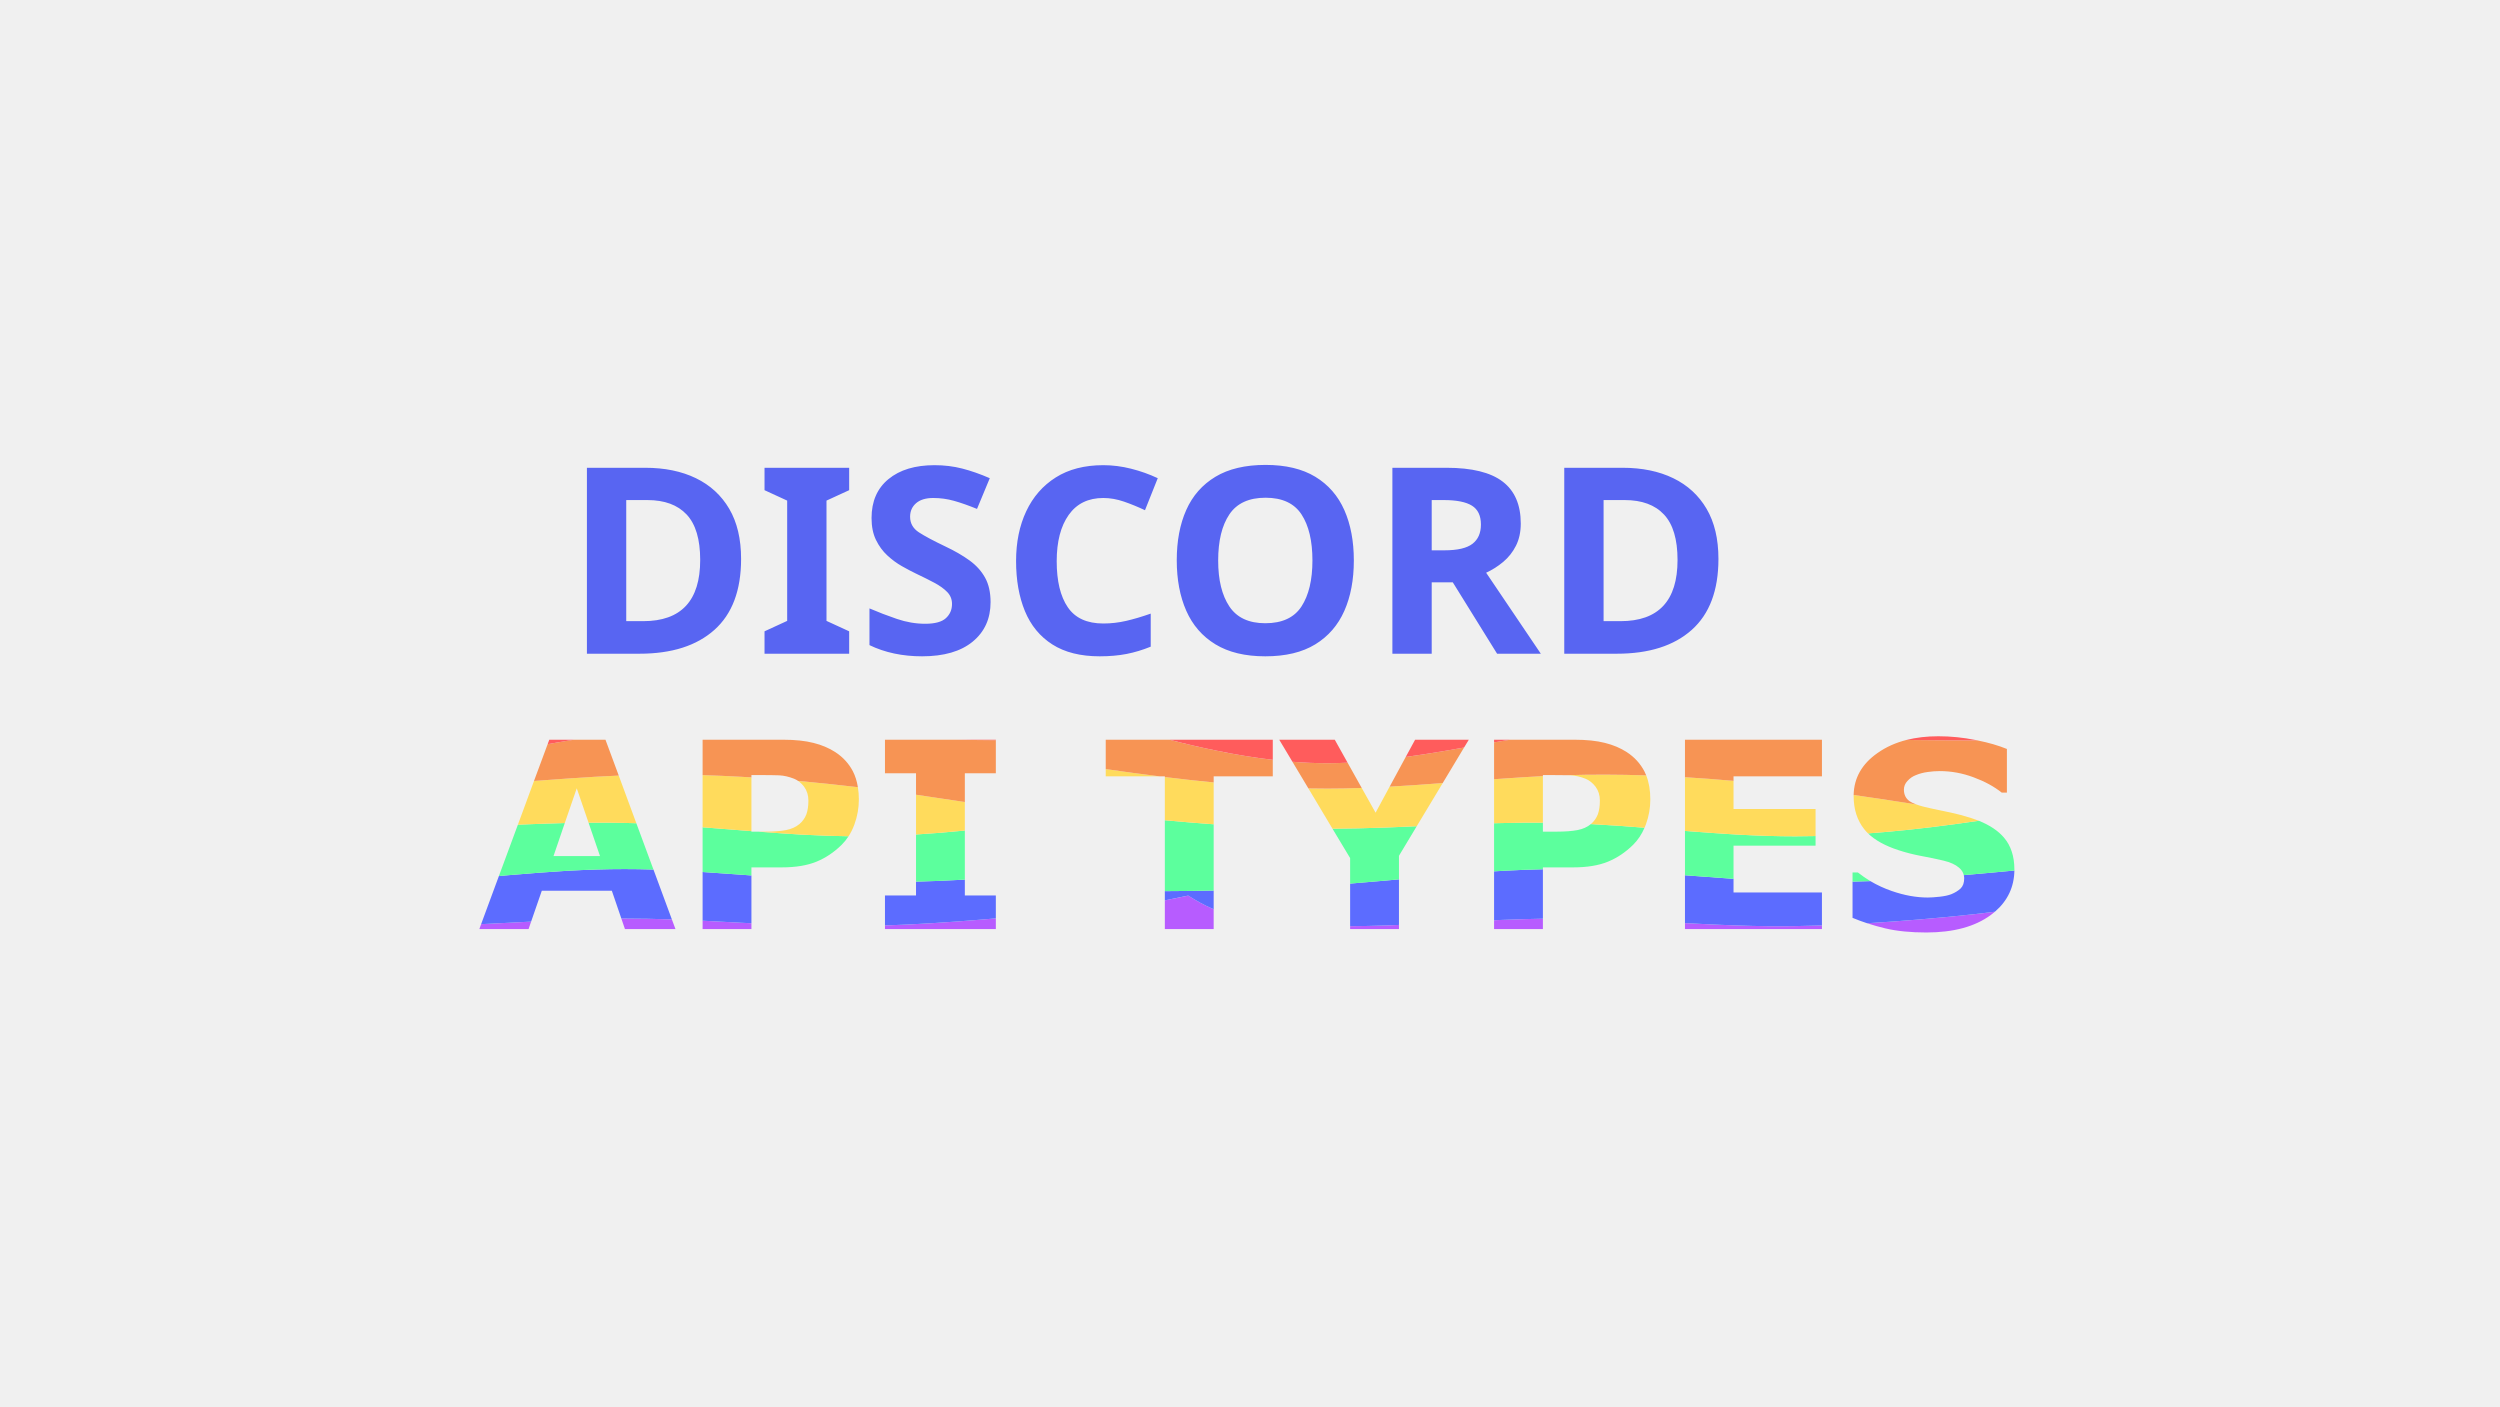
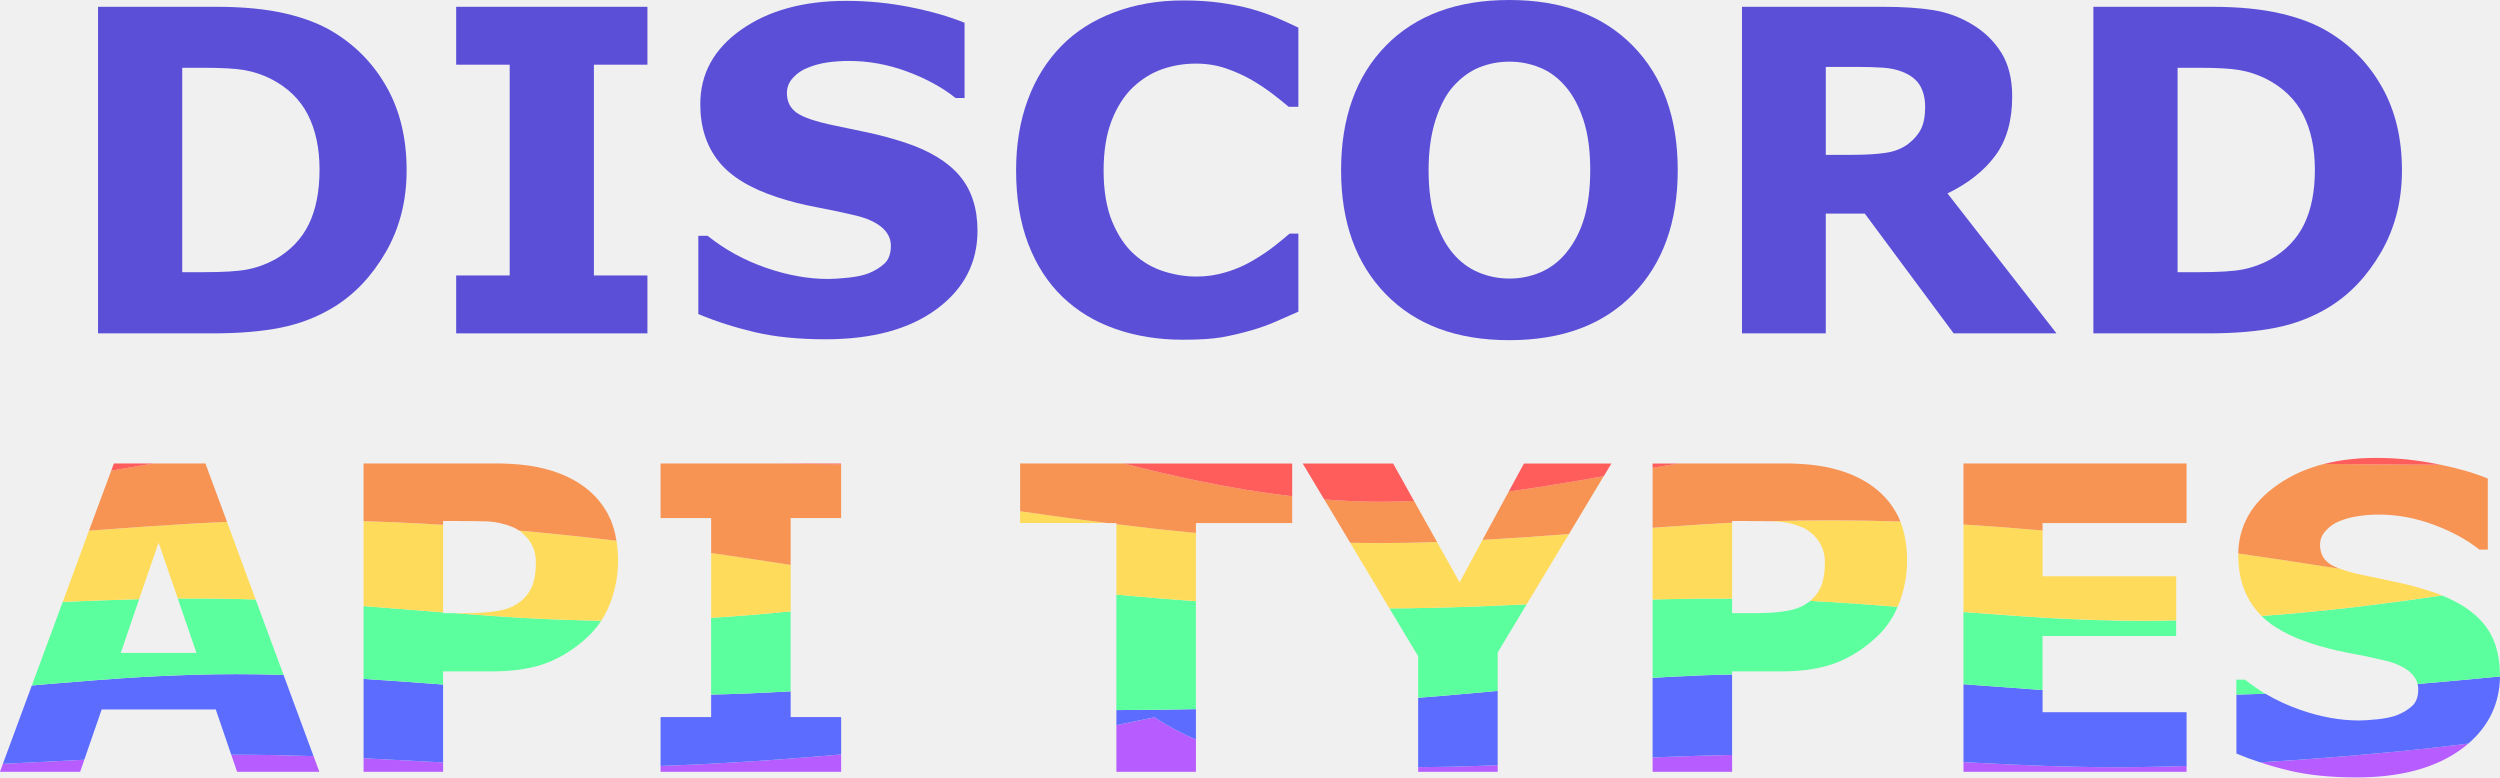
- <svg xmlns="http://www.w3.org/2000/svg" xmlns:xlink="http://www.w3.org/1999/xlink" preserveAspectRatio="none" version="1.1" viewBox="0 0 1920 1080">
+ <svg xmlns="http://www.w3.org/2000/svg" viewBox="0 0 1920 597.07">
  <defs>
-     <g id="b">
-       <path d="m480.5 705.45q-1.631 0-3.3 0l2.75 8.05h38.8l-2.75-7.4q-19.595-0.65-35.5-0.65m-89.95 3.25q-11.477 0.605-21.05 1.05l-1.35 3.75h37.8l1.95-5.7q-7.797 0.402-17.35 0.9m646.35 2.6v2.2h37.5v-3.15q-5.362 0.251-9.85 0.4-14.625 0.501-27.65 0.55m148.05 2.2v-7.95q-14.067 0.251-30.45 0.9-2.948 0.131-7.05 0.3v6.75h37.5m-645.35-6.4v6.4h37.5v-4.45q-3.594-0.148-7.4-0.35-18.275-0.978-30.1-1.6m140.05 3.65v2.75h85.15v-8.2q-4.752 0.437-9.65 0.85-41.466 3.449-75.5 4.6m232.9-22.95-17.95 3.7v22h37.5v-15.25q-0.73-0.285-1.45-0.6-8.8-3.85-18.1-9.85m486.7 22.95q-10.691 0.356-20.65 0.5-20.25 0.35-45-0.5-14.999-0.497-39.55-1.8v4.55h105.2v-2.75m34.7-1.7q6.734 2.228 14 3.95 13.35 3.15 31.45 3.15 31.25 0 49.5-13.4 1.676-1.242 3.2-2.55-7.075 0.903-15.95 1.9-19.45 2.15-42 4.05-21.063 1.752-40.2 2.9z" fill="#B75CFF" />
-       <path d="m479.6 667.45q-20.4 0-44.45 1.35-19.1 1.15-44.75 3.35-3.727 0.343-7.25 0.65l-13.65 36.95q9.573-0.445 21.05-1.05 9.553-0.498 17.35-0.9l8.2-23.7h53.8l7.3 21.35q1.669 0 3.3 0 15.905 0 35.5 0.65l-14.15-38.3q-11.712-0.35-22.25-0.35m594.8 7.9q-5.545 0.511-9.85 0.9-15.263 1.385-27.65 2.35v32.7q13.025-0.049 27.65-0.55 4.487-0.149 9.85-0.4v-35m79.75-6.55q-3.255 0.196-6.7 0.4v37.55q4.102-0.169 7.05-0.3 16.383-0.649 30.45-0.9v-37.95q-14.569 0.289-30.8 1.2m-577.05 3.55q-3.574-0.255-7.45-0.55-17.071-1.278-30.05-2.1v37.4q11.825 0.622 30.1 1.6 3.806 0.202 7.4 0.35v-36.7m187.7 15.35h-23.8v-12.15q-19.473 1.131-37.5 1.55v10.6h-23.85v23.05q34.034-1.151 75.5-4.6 4.898-0.413 9.65-0.85v-17.6m129.8 3.8 17.95-3.7q9.3 6 18.1 9.85 0.72 0.315 1.45 0.6v-14.3q-16.538 0.359-37.5 0.45v7.1m436.75-6.1v-10.45q-10.69-0.725-37.3-2.75v36.75q24.551 1.303 39.55 1.8 24.75 0.85 45 0.5 9.959-0.144 20.65-0.5v-25.35h-67.9m121.55-1.1q-8.739-3.024-16.45-7.6-6.939 0.26-13.7 0.4v27.8q5.403 2.263 11.2 4.15 19.137-1.148 40.2-2.9 22.55-1.9 42-4.05 8.875-0.997 15.95-1.9 14.666-12.64 14.95-31.65l-18.05 1.7q-12.182 1.098-20.8 1.85 0.3 1.172 0.3 2.45 0 5.15-2.75 7.8-2.85 2.65-7.15 4.4-3.5 1.35-9.05 1.95t-9 0.6q-13.25 0-27.65-5z" fill="#5C6CFF" />
-       <path d="m480.05 632q-13.122-0.323-28.05-0.2l8.8 25.65h-35.7l8.65-25.35q-14.53 0.383-36 1.25l-14.6 39.45q3.523-0.307 7.25-0.65 25.65-2.2 44.75-3.35 24.05-1.35 44.45-1.35 10.538 0 22.25 0.35l-13.15-35.55q-4.437-0.143-8.65-0.25m608 2.55q-17.831 0.801-23.8 1-22.786 0.807-40.9 0.9l13.55 22.55v19.6q12.387-0.965 27.65-2.35 4.305-0.389 9.85-0.9v-18.1l13.65-22.7m155.9-0.3q-11.678-0.809-22.15-1.35-4.193 3.458-10.3 4.6-6.25 1.2-15.8 1.2h-10.75v-6.9q-14.45-0.099-30.8 0.3-3.178 0.073-6.7 0.15v36.95q3.445-0.204 6.7-0.4 16.231-0.911 30.8-1.2v-1.45h23.35q15.9 0 26.65-4.4 10.65-4.4 19.35-13 5.457-5.457 8.7-13.05-13.125-1.035-19.05-1.45m-666.85 4.45v-0.4q-3.481-0.261-7.15-0.55-18.672-1.497-30.35-2.4v34.35q12.979 0.822 30.05 2.1 3.876 0.295 7.45 0.55v-6.2h23.35q15.9 0 26.65-4.4 10.65-4.4 19.35-13 2.94-2.94 5.25-6.5-16.979-0.214-36.8-1.3-13.083-0.77-32.65-2.25h-5.15m163.9 36.85v-37.7q-19.464 1.955-37.5 3.05v36.2q18.027-0.419 37.5-1.55m153.6-45.6v54.45q20.962-0.091 37.5-0.45v-50.9q-16.524-1.161-37.5-3.1m499.75 12.15q-7.932 0.2-15.55 0.2-20.25 0-44.9-1.35-15.42-0.907-39.85-2.8v34.05q26.61 2.025 37.3 2.75v-25.5h63v-7.35m152.7 26.45q0-0.379 0-0.75 0-15.05-7.9-24.4-6.67-7.92-19.4-13.05-10.941 1.6-18.8 2.65-18.8 2.55-36 4.35-15.593 1.635-30.3 2.7 8.121 7.929 23.45 12.9 8 2.65 17.2 4.4 9.05 1.65 17.25 3.6 7.85 1.85 11.95 5.4 2.935 2.495 3.7 5.75 8.618-0.752 20.8-1.85l18.05-1.7m-124.3 8.55q6.761-0.14 13.7-0.4-5.015-2.994-9.6-6.65h-4.1v7.05z" fill="#5CFF9D" />
-       <path d="m452 631.8q14.928-0.123 28.05 0.2 4.213 0.107 8.65 0.25l-13.5-36.6q-17.532 0.741-39.7 2.3-3.604 0.252-25.4 1.85l-12.35 33.55q21.47-0.867 36-1.25l9.2-26.7 9.05 26.4m615.25-27.65-10.8 20-10.65-19q-13.906 0.5-26.25 0.5-7.212 0-14.7-0.15l18.5 30.95q18.114-0.093 40.9-0.9 5.969-0.199 23.8-1l19.95-33.15q-24.181 1.87-40.75 2.75m117.7 27.65v-35.75q-13.935 0.739-30.45 1.9-1.641 0.115-7.05 0.5v33.8q3.522-0.077 6.7-0.15 16.35-0.399 30.8-0.3m78.05 3.9q0.572-1.249 1.05-2.55 3.4-9.4 3.4-19.15 0-10.493-3.15-18.5-31.993-1.061-61.7-0.15 1.999 0.04 3.65 0.1 5.55 0.3 11.4 2.6 4.4 1.8 7.75 6.15 3.3 4.5 3.3 10.65t-1.55 10.55q-1.65 4.3-5.3 7.45-0.029 0.024-0.05 0.05 10.472 0.541 22.15 1.35 5.925 0.415 19.05 1.45m-685.9-38.65q-3.723-0.244-7.4-0.45-15.299-0.847-30.1-1.3v40.05q11.678 0.903 30.35 2.4 3.669 0.289 7.15 0.55v-41.25m74.6 45.2q2.674-4.133 4.5-9.1 3.4-9.4 3.4-19.15 0-5.001-0.75-9.45-23.657-2.786-45.9-4.8 2.516 1.744 4.6 4.45 3.3 4.5 3.3 10.65t-1.55 10.55q-1.65 4.3-5.3 7.45-4.2 3.5-10.35 4.65-6.25 1.2-15.8 1.2h-5.6q19.567 1.48 32.65 2.25 19.821 1.085 36.8 1.3m89.3-4.4v-21.9q-19.551-3.025-37.5-5.6v30.55q18.036-1.095 37.5-3.05m191.1-4.8v-32.15q-16.711-1.582-35.1-3.85-1.15-0.143-2.4-0.3v33.2q20.976 1.939 37.5 3.1m-62.95-39.6-19.95-2.8v5.55h41.05q-8.645-1.106-21.1-2.75m509.65 48.85q7.618 0 15.55-0.2v-20.8h-63v-21.6q-19.199-1.691-37.3-2.8v41.25q24.43 1.893 39.85 2.8 24.65 1.35 44.9 1.35m44.8-31.75q0 0.445 0 0.9 0 15.15 8.15 25.4 1.317 1.671 2.9 3.2 14.707-1.065 30.3-2.7 17.2-1.8 36-4.35 7.859-1.05 18.8-2.65-2.523-0.994-5.3-1.9-8.5-2.75-15.85-4.3-7.4-1.55-15.4-3.25-7.057-1.446-11.5-3.1-3.463-0.527-6.8-1.05-21.603-3.409-41.3-6.2z" fill="#FFDB5C" />
-       <path d="m440.9 568.1q-2.668 0.412-5.4 0.85-6.15 1.031-14.9 2.55l-10.5 28.3q21.796-1.598 25.4-1.85 22.168-1.559 39.7-2.3l-10.2-27.55h-24.1m683.5 6q-11.322 1.986-14.85 2.6-16.611 2.825-29.95 4.65l-12.35 22.8q16.569-0.88 40.75-2.75l16.4-27.3m-89.45 11.65q-7.947 0.4-15.4 0.4-12.998 0-26.95-1.1l12.25 20.45q7.488 0.15 14.7 0.15 12.344 0 26.25-0.5l-10.85-19.4m124.95-17.65q-2.668 0.412-5.4 0.85-3.177 0.533-7.05 1.2v28.3q5.409-0.385 7.05-0.5 16.515-1.161 30.45-1.9v-0.8h6.45q6.533 0 11.2 0.1 29.707-0.911 61.7 0.15-0.639-1.595-1.4-3.1-4.7-9-13.5-14.75-7.3-4.75-16.8-7.1-9.55-2.45-23.45-2.45h-49.25m-501.05 36.45q-1.056-6.722-3.8-12.15-4.7-9-13.5-14.75-7.3-4.75-16.8-7.1-9.55-2.45-23.45-2.45h-61.7v27.2q14.801 0.453 30.1 1.3 3.677 0.206 7.4 0.45v-1.8h6.45q9.3 0 14.85 0.2 5.55 0.3 11.4 2.6 1.663 0.68 3.15 1.7 22.243 2.014 45.9 4.8m20.8-36.45v25.75h23.85v16.5q17.949 2.575 37.5 5.6v-22.1h23.8v-25.35q-10.102-0.083-18.9-0.2-6.458-0.089-12.75-0.2h-53.5m169.55 0v22.55l19.95 2.8q12.455 1.644 21.1 2.75h4.35v0.55q1.25 0.157 2.4 0.3 18.389 2.268 35.1 3.85v-4.7h45.4v-12.65q-21.084-2.446-44.2-7.25-16.633-3.394-35.15-8.2h-48.95m482.15 31.6v-3.5h67.9v-28.1h-105.2v28.8q18.101 1.109 37.3 2.8m149.1-6.8q4.6-0.7 9.3-0.7 13.25 0 26.05 4.8 12.7 4.7 21.5 11.7h4v-33.5q-9.61-3.938-22.5-6.55-31.253-0.048-53.9-0.35-0.393-0.005-0.8 0-12.565 3.202-22.2 10.05-17.89 12.513-18.3 32.2 19.697 2.791 41.3 6.2 3.337 0.523 6.8 1.05-3.245-1.164-5.1-2.45-4.4-3.1-4.4-8.9 0-3.8 2.75-6.7 2.7-3.05 6.55-4.5 4.25-1.75 8.95-2.35z" fill="#F79454" />
-       <path d="m435.5 568.95q2.732-0.438 5.4-0.85h-19.05l-1.25 3.4q8.75-1.519 14.9-2.55m651.3-0.85-7.2 13.25q13.339-1.825 29.95-4.65 3.527-0.613 14.85-2.6l3.65-6h-41.25m-104.35 0 10.15 16.95q13.952 1.1 26.95 1.1 7.453 0 15.4-0.4l-9.85-17.65h-42.65m172.05 0.85q2.732-0.438 5.4-0.85h-12.45v2.05q3.873-0.667 7.05-1.2m-408.6-0.65q8.798 0.117 18.9 0.2v-0.4h-31.65q6.292 0.111 12.75 0.2m152.25-0.2q18.517 4.806 35.15 8.2 23.116 4.804 44.2 7.25v-15.45h-79.35m565.95 0.2q0.407-0.005 0.8 0 22.647 0.302 53.9 0.35-0.828-0.181-1.7-0.35-14.1-2.85-28.45-2.85-13.417 0-24.55 2.85z" fill="#FF5C5C" />
-     </g>
+     <style>.cls-1{fill:#5c6cff;}.cls-2{fill:#5b4fd8;}.cls-3{isolation:isolate;}.cls-4{fill:#b75cff;}.cls-5{fill:#ff5c5c;}.cls-6{fill:#f79454;}.cls-7{fill:#5cff9d;}.cls-8{fill:#ffdb5c;}</style>
  </defs>
-   <g transform="translate(192.95 301)">
-     <clipPath id="a">
-       <rect x="237.7" y="-2" width="1058.7" height="247.05" fill="#fff" />
-     </clipPath>
-     <text clip-path="url(#a)" writing-mode="lr">
-       <tspan x="239.8" y="201.05" baseline-shift="0%" fill="#5865F2" font-family="Verdana" font-size="200" font-weight="bold" xml:space="preserve">DISCORD</tspan>
-     </text>
+   <g class="cls-3">
+     <path class="cls-2" d="m312.28 130.87c0 23.36-5.34 44.27-16 62.74-10.67 18.47-24.14 32.65-40.42 42.53-12.24 7.41-25.66 12.58-40.26 15.5s-31.89 4.38-51.88 4.38h-88.43v-250.8h90.96c20.44 0 38.07 1.71 52.89 5.14s27.29 8.28 37.39 14.57c17.29 10.56 30.91 24.79 40.85 42.7s14.91 38.99 14.91 63.25zm-66.87-0.5c0-16.51-3.01-30.63-9.01-42.36-6.01-11.73-15.53-20.91-28.55-27.54-6.63-3.26-13.39-5.47-20.3-6.65s-17.32-1.77-31.25-1.77h-16.34v156.98h16.34c15.38 0 26.67-0.7 33.86-2.11 7.18-1.4 14.2-3.96 21.05-7.66 11.79-6.74 20.44-15.75 25.94-27.03 5.5-11.29 8.25-25.24 8.25-41.86z" />
+     <path class="cls-2" d="M497.22,256.02h-146.88v-44.47h41.1V49.69h-41.1V5.22h146.88V49.69h-41.1V211.56h41.1v44.47Z" />
+     <path class="cls-2" d="m750.72 177.19c0 24.7-10.47 44.78-31.41 60.22s-49.38 23.16-85.31 23.16c-20.78 0-38.88-1.83-54.32-5.47-15.44-3.65-29.9-8.28-43.37-13.9v-60.13h7.07c13.36 10.67 28.32 18.86 44.89 24.59 16.56 5.73 32.48 8.59 47.75 8.59 3.93 0 9.1-0.34 15.5-1.01s11.62-1.79 15.66-3.37c4.94-2.02 9.01-4.55 12.21-7.58s4.8-7.52 4.8-13.48c0-5.5-2.33-10.25-6.99-14.23s-11.48-7.04-20.46-9.18c-9.43-2.24-19.4-4.35-29.9-6.32-10.5-1.96-20.35-4.46-29.56-7.5-21.11-6.85-36.3-16.14-45.56-27.88-9.26-11.73-13.9-26.3-13.9-43.71 0-23.36 10.47-42.42 31.41-57.18s47.86-22.15 80.77-22.15c16.51 0 32.82 1.6 48.93 4.8s30.07 7.22 41.86 12.04v57.77h-6.91c-10.11-8.09-22.49-14.85-37.14-20.3-14.65-5.44-29.62-8.17-44.89-8.17-5.39 0-10.75 0.37-16.09 1.1-5.33 0.73-10.47 2.1-15.41 4.13-4.38 1.68-8.14 4.24-11.29 7.66-3.15 3.43-4.72 7.33-4.72 11.71 0 6.63 2.53 11.71 7.58 15.24s14.6 6.77 28.63 9.69c9.21 1.91 18.05 3.76 26.53 5.56s17.6 4.27 27.37 7.41c19.2 6.29 33.38 14.85 42.53 25.69s13.73 24.9 13.73 42.19z" />
+     <path class="cls-2" d="m908.37 260.91c-18.64 0-35.85-2.75-51.62-8.25-15.78-5.5-29.34-13.7-40.68-24.59s-20.13-24.48-26.36-40.76-9.35-35.09-9.35-56.43c0-19.88 2.97-37.9 8.93-54.07 5.95-16.17 14.6-30.04 25.94-41.6 10.89-11.12 24.39-19.71 40.51-25.77 16.11-6.06 33.71-9.1 52.8-9.1 10.55 0 20.07 0.59 28.55 1.77s16.31 2.72 23.5 4.63c7.52 2.13 14.34 4.52 20.46 7.16s11.48 5.08 16.09 7.33v60.81h-7.41c-3.15-2.68-7.1-5.86-11.87-9.55s-10.19-7.32-16.25-10.9c-6.18-3.57-12.86-6.59-20.04-9.05-7.19-2.46-14.88-3.69-23.08-3.69-9.1 0-17.74 1.43-25.94 4.29s-15.78 7.59-22.74 14.2c-6.63 6.39-11.99 14.85-16.09 25.38s-6.15 23.31-6.15 38.32 2.22 28.8 6.65 39.33c4.44 10.54 10.02 18.83 16.76 24.88 6.85 6.16 14.49 10.56 22.91 13.2 8.42 2.63 16.73 3.95 24.93 3.95s15.64-1.17 23.33-3.52 14.79-5.53 21.31-9.55c5.5-3.24 10.61-6.7 15.33-10.39s8.59-6.87 11.62-9.55h6.74v59.96c-6.29 2.81-12.3 5.45-18.02 7.92-5.73 2.47-11.74 4.61-18.02 6.4-8.2 2.36-15.89 4.15-23.08 5.39-7.19 1.23-17.07 1.85-29.64 1.85z" />
+     <path class="cls-2" d="m1288.5 130.71c0 39.98-11.45 71.73-34.36 95.25-22.91 23.53-54.57 35.29-95 35.29s-71.92-11.76-94.83-35.29c-22.91-23.52-34.36-55.27-34.36-95.25s11.45-72.18 34.36-95.59 54.52-35.12 94.83-35.12 71.81 11.71 94.83 35.12 34.53 55.28 34.53 95.59zm-85.73 63.5c6.29-7.64 10.95-16.65 13.98-27.03s4.55-22.6 4.55-36.63c0-15.05-1.74-27.85-5.22-38.4s-8.03-19.09-13.64-25.6c-5.73-6.74-12.32-11.62-19.79-14.65s-15.24-4.55-23.33-4.55-15.92 1.46-23.16 4.38-13.9 7.75-19.96 14.49c-5.62 6.29-10.19 14.96-13.73 26.02s-5.31 23.89-5.31 38.49 1.71 27.65 5.14 38.15c3.42 10.5 7.94 19.06 13.56 25.69 5.61 6.63 12.18 11.51 19.71 14.65 7.52 3.14 15.44 4.72 23.75 4.72s16.22-1.6 23.75-4.8c7.52-3.2 14.09-8.17 19.71-14.91z" />
+     <path class="cls-2" d="m1579.4 256.02h-79l-68.23-91.97h-29.97v91.97h-64.34v-250.8h108.47c14.82 0 27.56 0.84 38.23 2.53 10.67 1.68 20.66 5.33 29.98 10.95 9.43 5.62 16.93 12.89 22.49 21.81 5.56 8.93 8.34 20.13 8.34 33.6 0 18.53-4.3 33.63-12.89 45.31s-20.86 21.39-36.8 29.14l83.71 107.46zm-100.89-173.99c0-6.29-1.29-11.68-3.87-16.17s-7.02-8.03-13.31-10.61c-4.38-1.79-9.49-2.89-15.33-3.28s-12.63-0.59-20.38-0.59h-23.41v67.54h19.87c10.33 0 18.98-0.5 25.94-1.52 6.96-1.01 12.8-3.31 17.52-6.91 4.49-3.48 7.78-7.33 9.85-11.54 2.08-4.21 3.12-9.85 3.12-16.93z" />
+     <path class="cls-2" d="m1844.7 130.87c0 23.36-5.33 44.27-16 62.74s-24.14 32.65-40.42 42.53c-12.24 7.41-25.66 12.58-40.26 15.5s-31.89 4.38-51.88 4.38h-88.43v-250.8h90.96c20.44 0 38.07 1.71 52.89 5.14s27.29 8.28 37.39 14.57c17.29 10.56 30.91 24.79 40.84 42.7 9.94 17.91 14.91 38.99 14.91 63.25zm-66.87-0.5c0-16.51-3.01-30.63-9.01-42.36-6.01-11.73-15.52-20.91-28.55-27.54-6.63-3.26-13.39-5.47-20.3-6.65s-17.32-1.77-31.24-1.77h-16.34v156.98h16.34c15.38 0 26.67-0.7 33.86-2.11 7.18-1.4 14.2-3.96 21.05-7.66 11.79-6.74 20.44-15.75 25.94-27.03 5.5-11.29 8.25-25.24 8.25-41.86z" />
  </g>
  <g>
-     <use xlink:href="#b" />
+     <path class="cls-4" d="M182.98,579.64h-5.37l4.48,13.11h63.19l-4.48-12.05c-21.28-.71-40.55-1.06-57.82-1.06m-146.5,5.29c-12.46,.66-23.89,1.23-34.28,1.71l-2.2,6.11H61.56l3.18-9.28c-8.47,.44-17.88,.92-28.26,1.47m1052.67,4.23v3.58h61.07v-5.13c-5.82,.27-11.17,.49-16.04,.65-15.88,.54-30.89,.84-45.03,.9m241.12,3.58v-12.95c-15.27,.27-31.8,.76-49.59,1.47-3.2,.14-7.03,.31-11.48,.49v10.99h61.07m-1051.04-10.42v10.42h61.07v-7.25c-3.9-.16-7.92-.35-12.05-.57-19.84-1.06-36.18-1.93-49.02-2.61m228.09,5.94v4.48h138.68v-13.35c-5.16,.47-10.4,.94-15.72,1.38-45.02,3.74-86.01,6.24-122.96,7.49m379.31-37.38l-29.23,6.03v35.83h61.07v-24.84c-.79-.31-1.58-.64-2.36-.98-9.55-4.18-19.38-9.53-29.48-16.04m792.66,37.38c-11.61,.39-22.82,.66-33.63,.81-21.99,.38-46.42,.11-73.29-.81-16.29-.54-37.76-1.52-64.41-2.93v7.41h171.33v-4.48m56.51-2.77c7.31,2.42,14.91,4.56,22.8,6.43,14.49,3.42,31.57,5.13,51.22,5.13,33.93,0,60.8-7.27,80.62-21.82,1.82-1.35,3.56-2.73,5.21-4.15-7.68,.98-16.34,2.01-25.98,3.09-21.12,2.33-43.92,4.53-68.4,6.6-22.87,1.9-44.69,3.48-65.47,4.72Z" />
+     <path class="cls-1" d="M181.51,517.75c-22.15,0-46.28,.73-72.39,2.2-20.74,1.25-45.03,3.07-72.88,5.46-4.05,.37-7.98,.73-11.81,1.06l-22.23,60.18c10.39-.48,21.82-1.05,34.28-1.71,10.37-.54,19.79-1.03,28.26-1.47l13.35-38.6h87.62l11.89,34.77h5.37c17.27,0,36.54,.35,57.82,1.06l-23.05-62.38c-12.72-.38-24.79-.57-36.24-.57m968.71,12.87c-6.02,.55-11.37,1.04-16.04,1.47-16.57,1.5-31.58,2.78-45.03,3.83v53.26c14.14-.05,29.15-.35,45.03-.9,4.87-.16,10.22-.38,16.04-.65v-57m129.88-10.67c-3.53,.21-7.17,.43-10.91,.65v61.16c4.45-.18,8.28-.35,11.48-.49,17.79-.7,34.32-1.19,49.59-1.47v-61.81c-15.82,.31-32.54,.97-50.16,1.95m-939.8,5.78c-3.88-.28-7.93-.58-12.13-.9-18.54-1.39-34.85-2.53-48.94-3.42v60.91c12.84,.68,29.18,1.54,49.02,2.61,4.13,.22,8.15,.41,12.05,.57v-59.77m305.7,25h-38.76v-19.79c-21.14,1.23-41.5,2.07-61.07,2.52v17.26h-38.84v37.54c36.95-1.25,77.94-3.75,122.96-7.49,5.32-.45,10.56-.91,15.72-1.38v-28.66m211.4,6.19l29.23-6.03c10.1,6.51,19.92,11.86,29.48,16.04,.78,.34,1.57,.67,2.36,.98v-23.29c-17.96,.39-38.31,.63-61.07,.73v11.56m711.31-9.93v-17.02c-11.61-.79-31.86-2.28-60.75-4.48v59.85c26.66,1.41,48.13,2.39,64.41,2.93,26.87,.92,51.3,1.19,73.29,.81,10.81-.16,22.02-.43,33.63-.81v-41.29h-110.58m197.96-1.79c-9.49-3.28-18.42-7.41-26.79-12.38-7.53,.28-14.97,.5-22.31,.65v45.28c5.87,2.46,11.95,4.71,18.24,6.76,20.78-1.25,42.6-2.82,65.47-4.72,24.48-2.06,47.28-4.26,68.4-6.6,9.64-1.08,18.29-2.11,25.98-3.09,15.92-13.72,24.04-30.91,24.35-51.55l-29.4,2.77c-13.23,1.19-24.52,2.2-33.88,3.01,.33,1.27,.49,2.6,.49,3.99,0,5.59-1.49,9.83-4.48,12.7-3.09,2.88-6.98,5.27-11.64,7.17-3.8,1.47-8.71,2.52-14.74,3.18-6.03,.65-10.91,.98-14.66,.98-14.39,0-29.4-2.71-45.03-8.14Z" />
+     <path class="cls-7" d="M182.24,460.02c-14.25-.35-29.48-.46-45.68-.33l14.33,41.77h-58.14l14.09-41.29c-15.78,.42-35.32,1.09-58.63,2.04l-23.78,64.25c3.83-.33,7.76-.69,11.81-1.06,27.85-2.39,52.14-4.21,72.88-5.46,26.11-1.47,50.24-2.2,72.39-2.2,11.44,0,23.52,.19,36.24,.57l-21.42-57.9c-4.82-.15-9.51-.29-14.09-.41m990.21,4.15c-19.36,.87-32.28,1.41-38.76,1.63-24.74,.88-46.94,1.37-66.61,1.47l22.07,36.73v31.92c13.45-1.05,28.46-2.32,45.03-3.83,4.67-.42,10.02-.91,16.04-1.47v-29.48l22.23-36.97m253.9-.49c-12.68-.88-24.7-1.61-36.07-2.2-4.55,3.75-10.14,6.25-16.78,7.49-6.79,1.3-15.36,1.95-25.73,1.95h-17.51v-11.24c-15.69-.11-32.41,.06-50.16,.49-3.45,.08-7.09,.16-10.91,.24v60.18c3.74-.22,7.38-.44,10.91-.65,17.62-.99,34.34-1.64,50.16-1.95v-2.36h38.03c17.26,0,31.73-2.39,43.4-7.17,11.56-4.78,22.07-11.83,31.51-21.17,5.93-5.93,10.65-13.01,14.17-21.25-14.25-1.12-24.59-1.91-31.03-2.36m-1086.06,7.25v-.65c-3.78-.28-7.66-.58-11.64-.9-20.27-1.63-36.75-2.93-49.43-3.91v55.94c14.09,.89,30.41,2.03,48.94,3.42,4.21,.32,8.25,.62,12.13,.9v-10.1h38.03c17.26,0,31.73-2.39,43.4-7.17,11.56-4.78,22.07-11.83,31.51-21.17,3.19-3.19,6.04-6.72,8.55-10.59-18.43-.23-38.41-.94-59.93-2.12-14.2-.84-31.93-2.06-53.18-3.66h-8.39m266.93,60.02v-61.4c-21.13,2.12-41.49,3.78-61.07,4.97v58.96c19.57-.46,39.93-1.3,61.07-2.52m250.16-74.27v88.68c22.76-.1,43.12-.34,61.07-.73v-82.9c-17.94-1.26-38.3-2.94-61.07-5.05m813.91,19.79c-8.61,.22-17.05,.33-25.33,.33-21.99,0-46.36-.73-73.13-2.2-16.74-.98-38.38-2.5-64.9-4.56v55.46c28.89,2.2,49.14,3.69,60.75,4.48v-41.53h102.6v-11.97m248.69,43.08c0-.41,0-.82,0-1.22,0-16.34-4.29-29.59-12.87-39.74-7.24-8.6-17.77-15.68-31.6-21.25-11.88,1.74-22.09,3.18-30.62,4.32-20.41,2.77-39.96,5.13-58.63,7.08-16.93,1.78-33.38,3.24-49.35,4.4,8.82,8.61,21.55,15.61,38.19,21.01,8.69,2.88,18.02,5.27,28.01,7.17,9.83,1.79,19.19,3.75,28.09,5.86,8.52,2.01,15.01,4.94,19.46,8.79,3.19,2.71,5.2,5.83,6.03,9.36,9.36-.82,20.65-1.82,33.88-3.01l29.4-2.77m-202.44,13.92c7.34-.15,14.78-.37,22.31-.65-5.45-3.25-10.66-6.86-15.63-10.83h-6.68v11.48Z" />
+     <path class="cls-8" d="M136.56,459.69c16.21-.13,31.44-.03,45.68,.33,4.57,.12,9.27,.25,14.09,.41l-21.99-59.61c-19.04,.8-40.59,2.05-64.66,3.75-3.91,.27-17.7,1.28-41.37,3.01l-20.11,54.64c23.31-.94,42.85-1.62,58.63-2.04l14.98-43.48,14.74,43m1002.02-45.03l-17.59,32.57-17.34-30.94c-15.1,.54-29.35,.81-42.75,.81-7.83,0-15.81-.08-23.94-.24l30.13,50.41c19.67-.1,41.87-.59,66.61-1.47,6.48-.22,19.4-.76,38.76-1.63l32.49-53.99c-26.26,2.03-48.38,3.52-66.37,4.48m191.69,45.03v-58.22c-15.13,.8-31.66,1.83-49.59,3.09-1.78,.12-5.61,.4-11.48,.81v55.05c3.82-.08,7.46-.16,10.91-.24,17.75-.43,34.47-.6,50.16-.49m127.12,6.35c.62-1.36,1.19-2.74,1.71-4.15,3.69-10.21,5.54-20.6,5.54-31.19,0-11.39-1.71-21.44-5.13-30.13-34.74-1.15-68.23-1.23-100.49-.24,2.17,.04,4.15,.1,5.94,.16,6.03,.33,12.21,1.74,18.57,4.23,4.78,1.95,8.98,5.29,12.62,10.02,3.58,4.89,5.37,10.67,5.37,17.34s-.84,12.4-2.52,17.18c-1.79,4.67-4.67,8.71-8.63,12.13-.03,.03-.06,.05-.08,.08,11.37,.59,23.39,1.32,36.07,2.2,6.43,.45,16.77,1.24,31.03,2.36m-1117.08-62.95c-4.04-.26-8.06-.51-12.05-.73-16.61-.92-32.95-1.63-49.02-2.12v65.23c12.68,.98,29.16,2.28,49.43,3.91,3.98,.31,7.87,.61,11.64,.9v-67.18m121.5,73.61c2.9-4.49,5.35-9.43,7.33-14.82,3.69-10.21,5.54-20.6,5.54-31.19,0-5.43-.41-10.56-1.22-15.39-25.69-3.02-50.6-5.63-74.75-7.82,2.73,1.89,5.23,4.31,7.49,7.25,3.58,4.89,5.37,10.67,5.37,17.34s-.84,12.4-2.52,17.18c-1.79,4.67-4.67,8.71-8.63,12.13-4.56,3.8-10.18,6.32-16.86,7.57-6.79,1.3-15.36,1.95-25.73,1.95h-9.12c21.25,1.61,38.97,2.83,53.18,3.66,21.52,1.18,41.5,1.88,59.93,2.12m145.44-7.17v-35.67c-21.23-3.28-41.59-6.32-61.07-9.12v49.75c19.58-1.19,39.94-2.84,61.07-4.97m311.23-7.82v-52.36c-18.14-1.72-37.2-3.81-57.17-6.27-1.25-.16-2.55-.32-3.91-.49v54.07c22.77,2.1,43.13,3.79,61.07,5.05m-102.52-64.49l-32.49-4.56v9.04h66.86c-9.39-1.2-20.84-2.69-34.36-4.48m830.03,79.56c8.27,0,16.71-.11,25.33-.33v-33.88h-102.6v-35.18c-20.85-1.84-41.09-3.36-60.75-4.56v67.18c26.52,2.06,48.16,3.58,64.9,4.56,26.76,1.47,51.14,2.2,73.13,2.2m72.96-51.71v1.47c0,16.45,4.42,30.24,13.27,41.37,1.43,1.81,3,3.55,4.72,5.21,15.97-1.16,32.42-2.62,49.35-4.4,18.68-1.95,38.22-4.32,58.63-7.08,8.53-1.14,18.74-2.58,30.62-4.32-2.74-1.08-5.62-2.11-8.63-3.09-9.23-2.99-17.83-5.32-25.81-7-8.03-1.68-16.4-3.45-25.08-5.29-7.66-1.57-13.91-3.25-18.73-5.05-3.76-.57-7.45-1.14-11.07-1.71-23.46-3.7-45.88-7.07-67.26-10.1Z" />
+     <path class="cls-6" d="M118.48,355.95c-2.9,.45-5.83,.91-8.79,1.38-6.68,1.12-14.77,2.5-24.27,4.15l-17.1,46.09c23.67-1.73,37.45-2.74,41.37-3.01,24.07-1.69,45.62-2.94,64.66-3.75l-16.61-44.87h-39.25m1113.17,9.77c-12.29,2.16-20.36,3.57-24.19,4.23-18.04,3.07-34.29,5.59-48.78,7.57l-20.11,37.13c17.99-.96,40.11-2.45,66.37-4.48l26.71-44.46m-145.68,18.97c-8.63,.43-16.99,.65-25.08,.65-14.11,0-28.74-.6-43.89-1.79l19.95,33.31c8.13,.16,16.11,.24,23.94,.24,13.4,0,27.65-.27,42.75-.81l-17.67-31.6m203.5-28.75c-2.9,.45-5.83,.91-8.79,1.38-3.45,.58-7.28,1.23-11.48,1.95v46.09c5.87-.42,9.7-.69,11.48-.81,17.93-1.26,34.46-2.29,49.59-3.09v-1.3h10.5c7.09,0,13.17,.05,18.24,.16,32.25-.99,65.75-.91,100.49,.24-.69-1.73-1.45-3.41-2.28-5.05-5.1-9.77-12.43-17.78-21.99-24.02-7.93-5.16-17.05-9.01-27.36-11.56-10.37-2.66-23.1-3.99-38.19-3.99h-80.21m-816.03,59.36c-1.15-7.3-3.21-13.89-6.19-19.79-5.1-9.77-12.43-17.78-21.99-24.02-7.93-5.16-17.05-9.01-27.36-11.56-10.37-2.66-23.1-3.99-38.19-3.99h-100.49v44.3c16.07,.49,32.41,1.2,49.02,2.12,3.99,.22,8.01,.47,12.05,.73v-2.93h10.5c10.1,0,18.16,.11,24.19,.33,6.03,.33,12.21,1.74,18.57,4.23,1.81,.74,3.52,1.66,5.13,2.77,24.15,2.19,49.07,4.79,74.75,7.82m33.88-59.36v41.94h38.84v26.87c19.49,2.8,39.85,5.84,61.07,9.12v-35.99h38.76v-41.29c-10.97-.09-21.23-.2-30.78-.33-7.01-.1-13.93-.2-20.77-.33h-87.13m276.14,0v36.73l32.49,4.56c13.52,1.79,24.98,3.28,34.36,4.48h7.08v.9c1.36,.17,2.66,.33,3.91,.49,19.97,2.46,39.02,4.55,57.17,6.27v-7.65h73.94v-20.6c-22.89-2.66-46.89-6.59-71.99-11.81-18.06-3.69-37.14-8.14-57.25-13.35h-79.72m785.25,51.46v-5.7h110.58v-45.76h-171.33v46.9c19.65,1.2,39.9,2.72,60.75,4.56m242.83-11.07c4.99-.76,10.04-1.14,15.15-1.14,14.39,0,28.53,2.61,42.43,7.82,13.79,5.1,25.46,11.45,35.02,19.06h6.51v-54.56c-10.43-4.28-22.65-7.83-36.64-10.67-33.93-.05-63.19-.24-87.78-.57-.43,0-.86,0-1.3,0-13.64,3.48-25.69,8.93-36.16,16.37-19.42,13.59-29.36,31.07-29.8,52.44,21.39,3.03,43.81,6.4,67.26,10.1,3.62,.57,7.31,1.14,11.07,1.71-3.52-1.26-6.29-2.59-8.31-3.99-4.78-3.37-7.17-8.2-7.17-14.49,0-4.13,1.49-7.76,4.48-10.91,2.93-3.31,6.49-5.75,10.67-7.33,4.61-1.9,9.47-3.18,14.58-3.83Z" />
+     <path class="cls-5" d="M109.69,357.33c2.97-.48,5.9-.94,8.79-1.38h-31.03l-2.04,5.54c9.5-1.65,17.59-3.03,24.27-4.15m1060.73-1.38l-11.73,21.58c14.48-1.98,30.74-4.51,48.78-7.57,3.83-.67,11.89-2.08,24.19-4.23l5.94-9.77h-67.18m-169.95,0l16.53,27.61c15.15,1.19,29.78,1.79,43.89,1.79,8.09,0,16.45-.22,25.08-.65l-16.04-28.75h-69.46m280.21,1.38c2.97-.48,5.9-.94,8.79-1.38h-20.28v3.34c4.2-.72,8.03-1.38,11.48-1.95m-665.46-1.06c9.55,.13,19.81,.24,30.78,.33v-.65h-51.55c6.83,.12,13.75,.23,20.77,.33m247.96-.33c20.11,5.22,39.19,9.67,57.25,13.35,25.1,5.22,49.09,9.15,71.99,11.81v-25.16h-129.23m921.73,.33c.44,0,.88,0,1.3,0,24.59,.33,53.85,.52,87.78,.57-.9-.2-1.82-.39-2.77-.57-15.31-3.09-30.75-4.64-46.33-4.64-14.57,0-27.9,1.55-39.98,4.64Z" />
  </g>
</svg>
